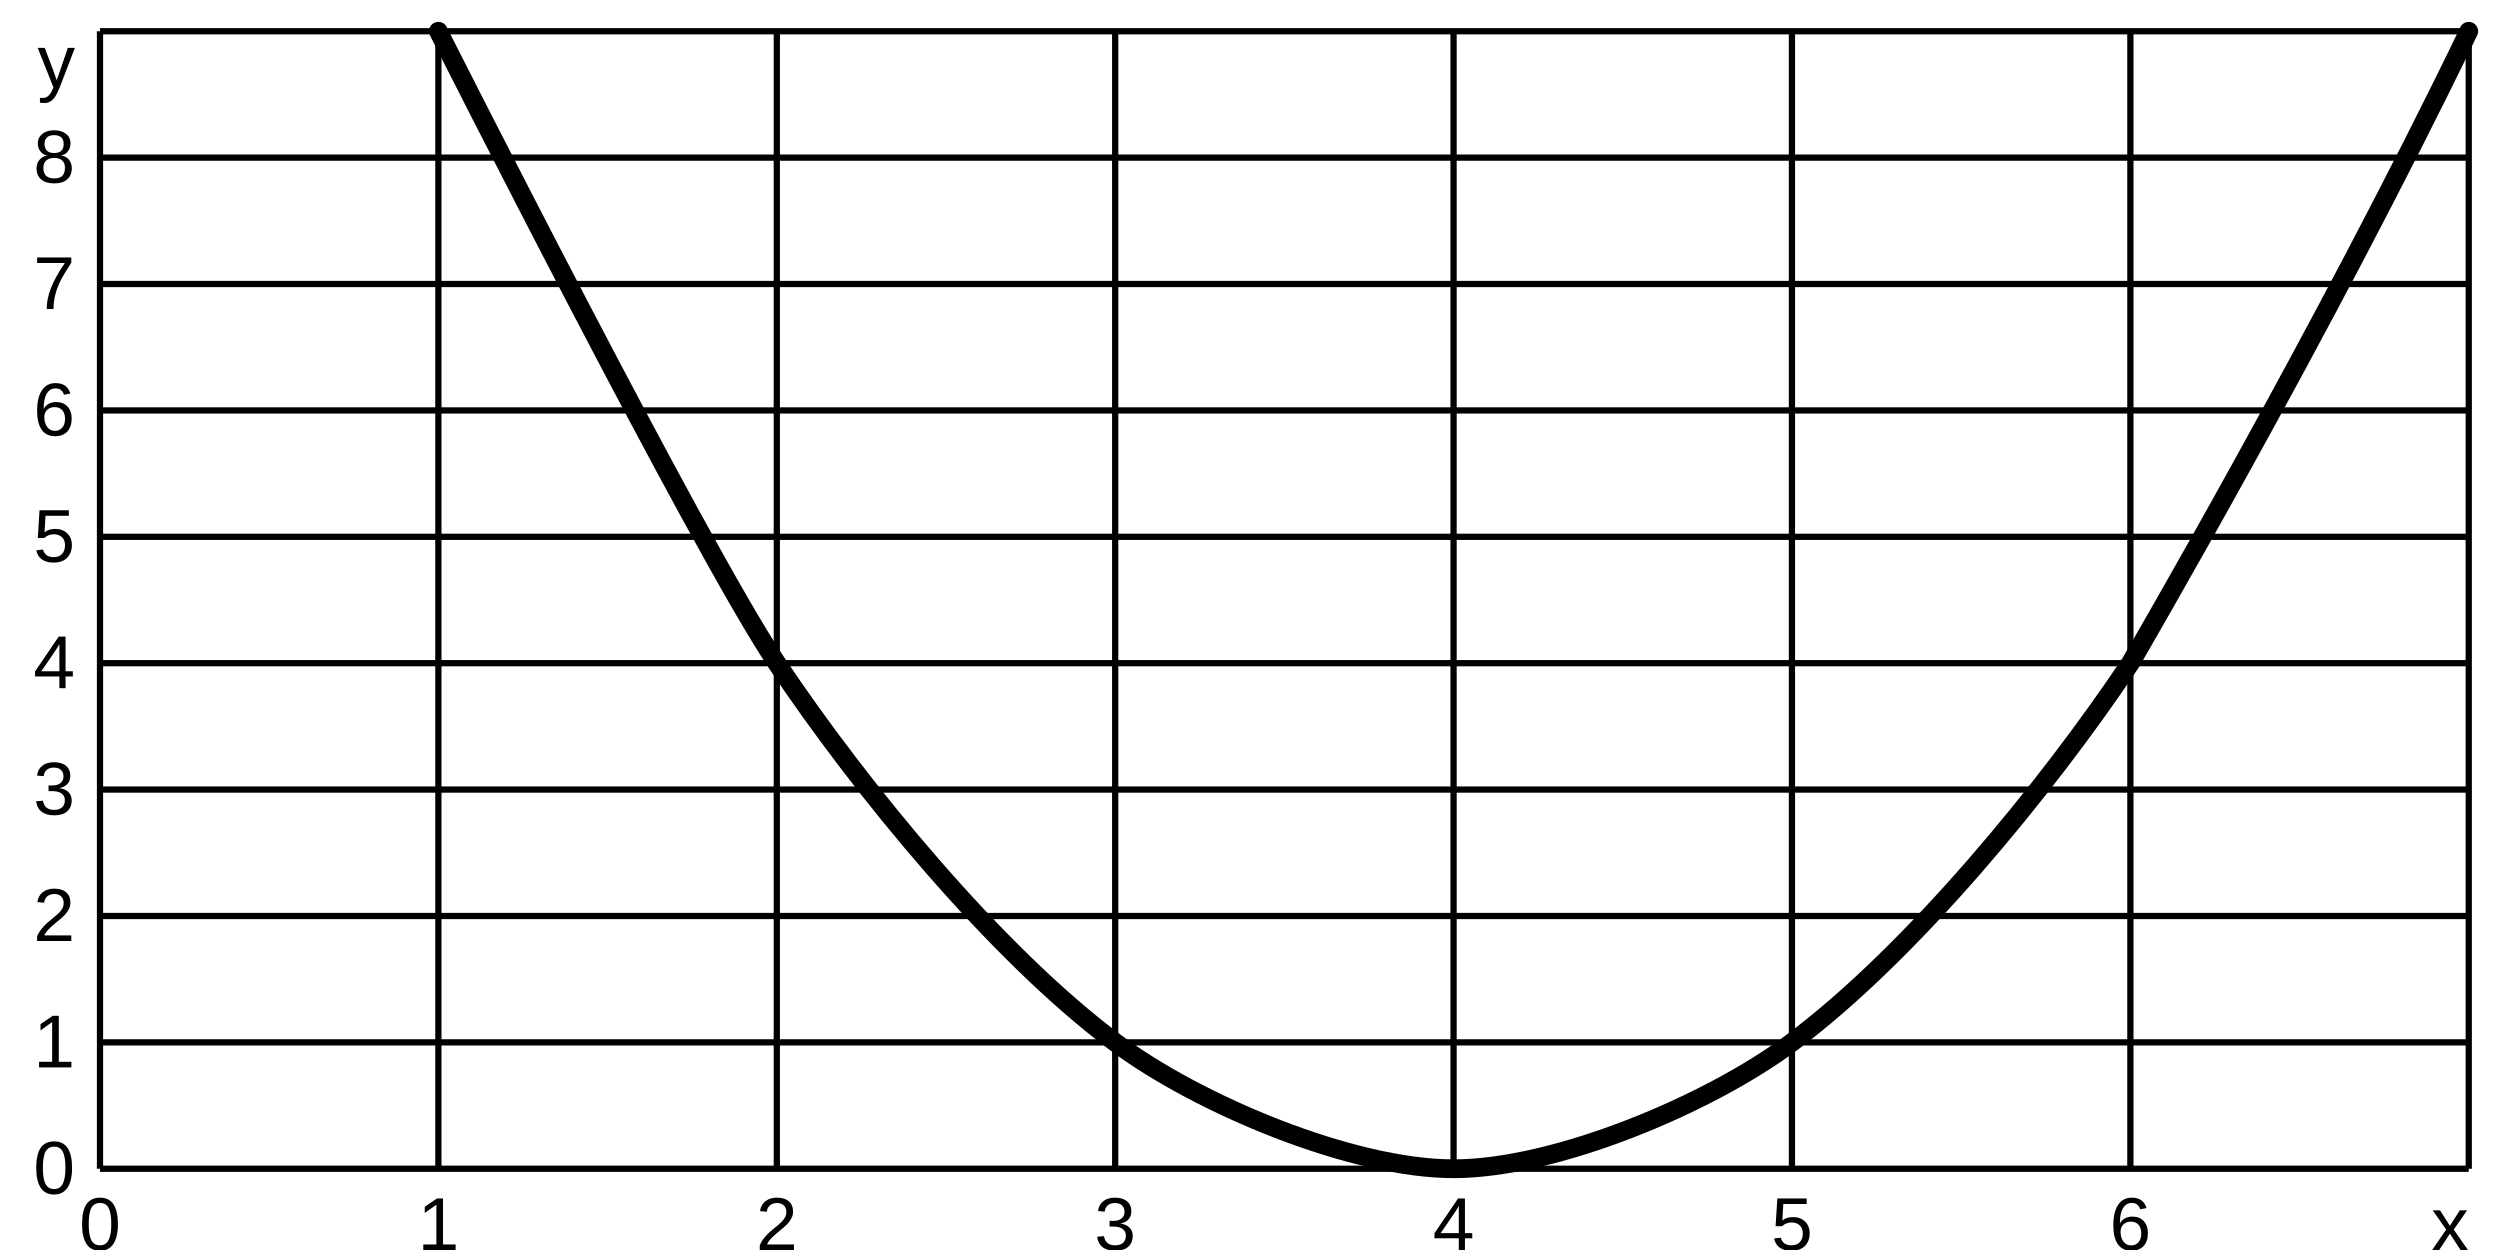
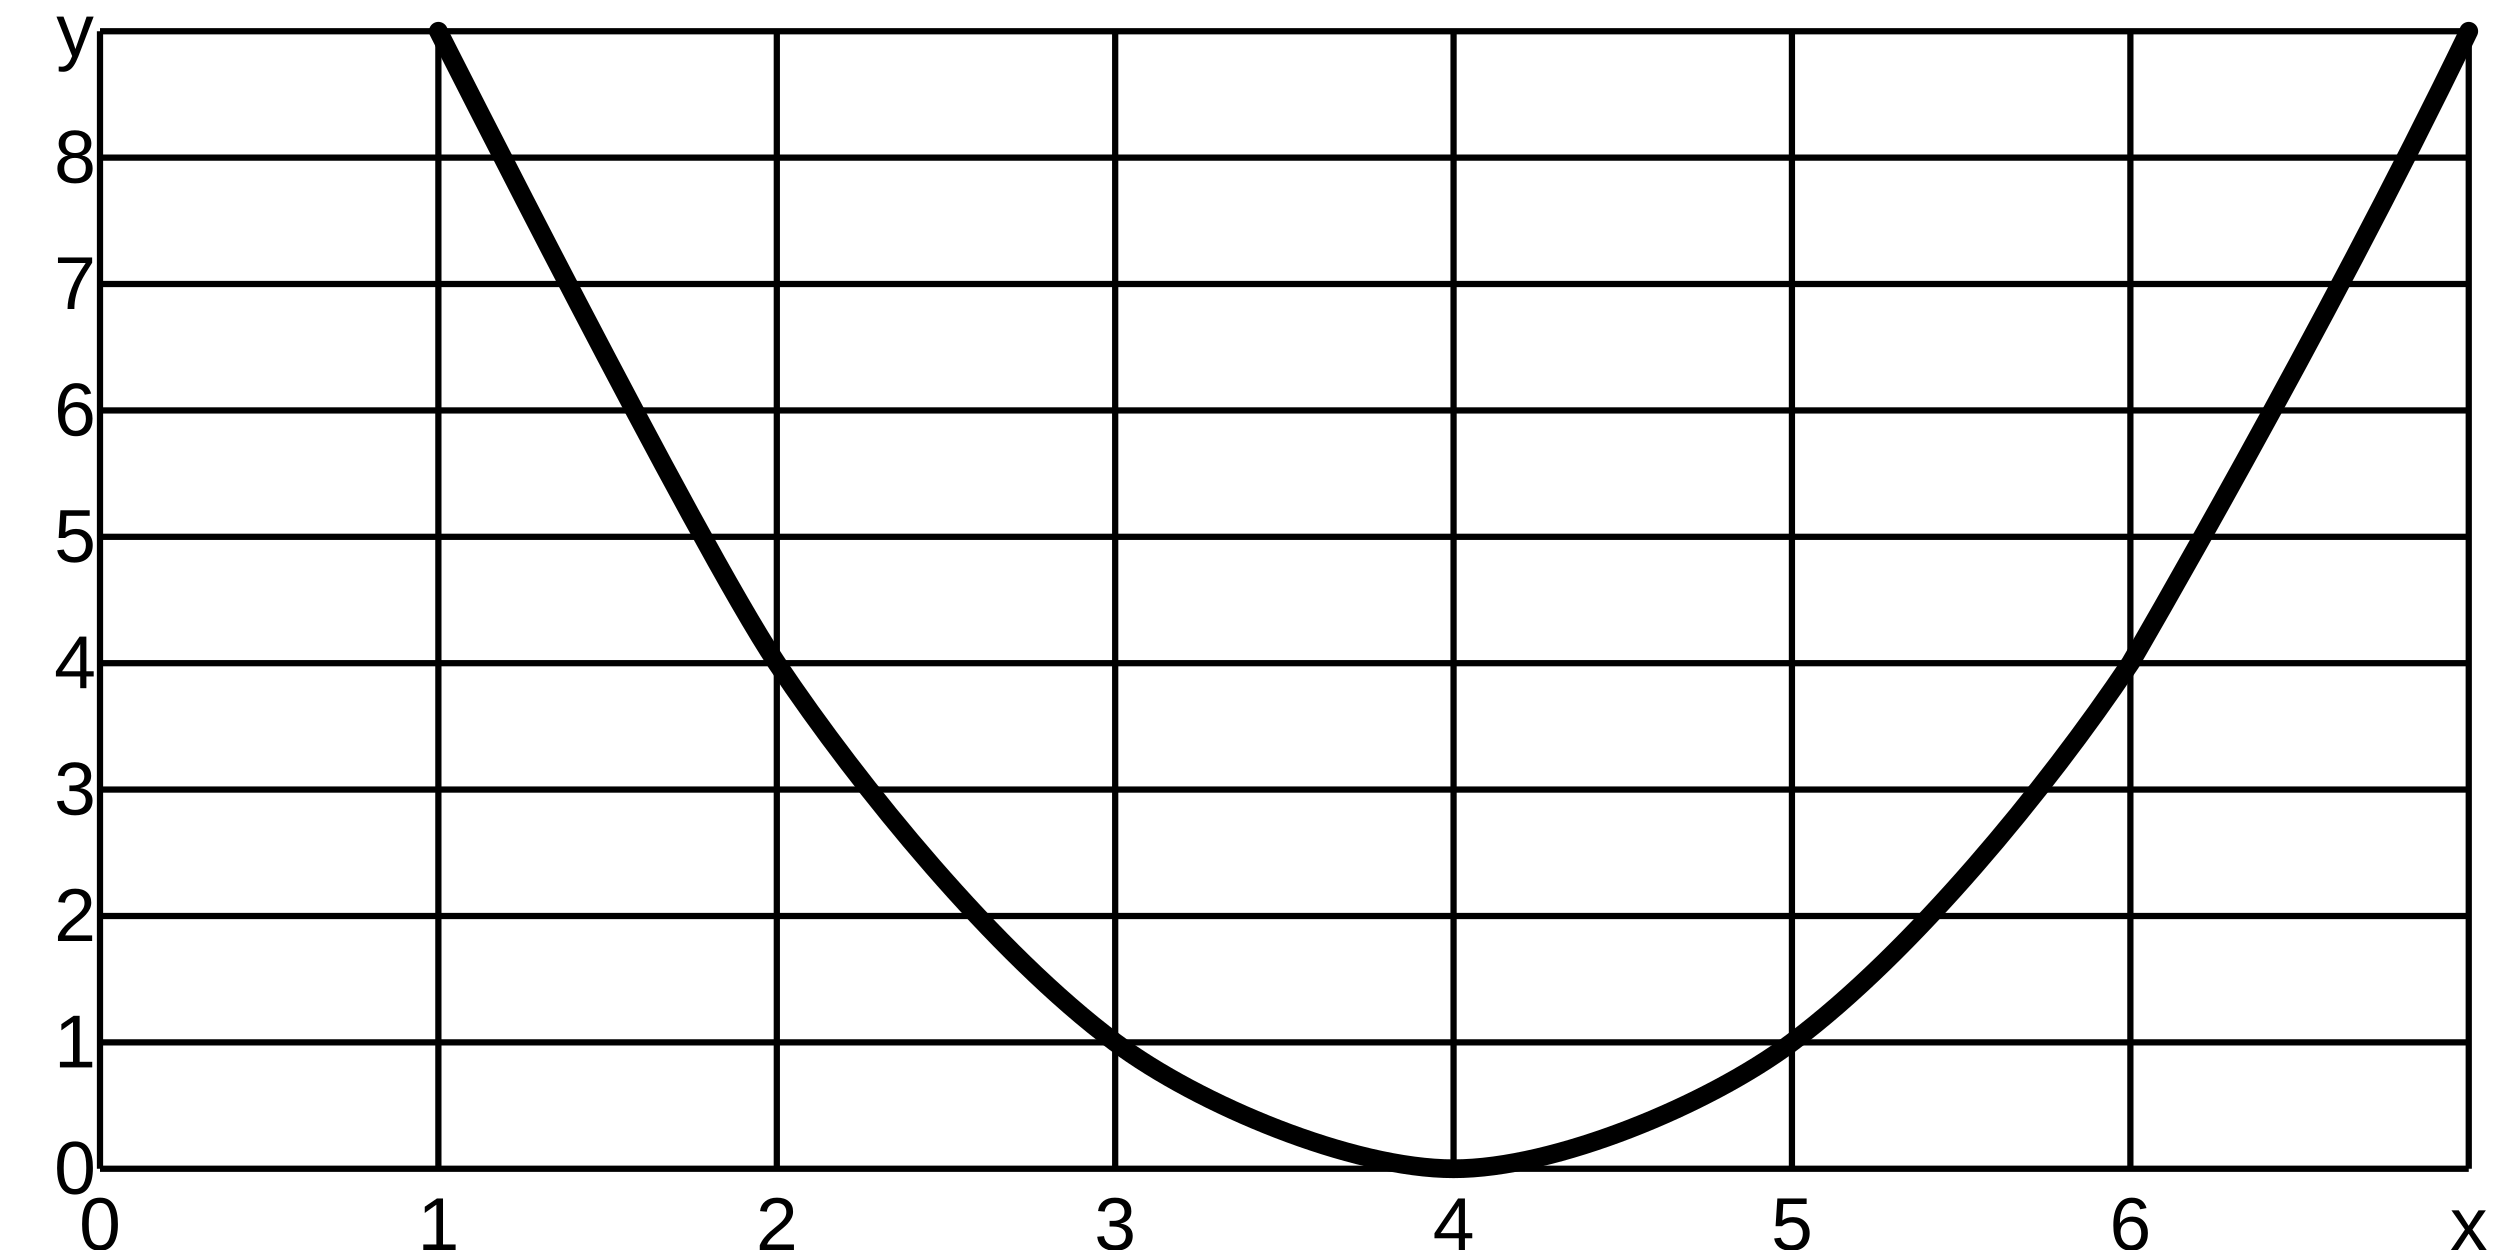
<svg xmlns="http://www.w3.org/2000/svg" width="400" height="200" viewBox="0 0 400 200" version="1.1">
"<style>
.axis {
-     font-family: "Arial, Heleveca, sans-serif";
-     font-size: 12;
+ font-family: "Arial, Helvetica, sans-serif";
+ font-size: 12;
}
</style>
  <line x1="16" y1="5" x2="395" y2="5" stroke="black" />
-   <text text-anchor="end" class="axis" x="12" y="14">y</text>
+   <text fill="#000000" fill-rule="nonzero" font-family="ArialMT, Arial" text-anchor="middle" font-size="12" font-weight="normal">
+     <tspan text-anchor="middle" x="12" y="9">y</tspan>
+   </text>
  <line x1="16" y1="25.22" x2="395" y2="25.22" stroke="black" />
-   <text text-anchor="end" class="axis" x="12" y="29.22">8</text>
+   <text fill="#000000" fill-rule="nonzero" font-family="ArialMT, Arial" text-anchor="middle" font-size="12" font-weight="normal">
+     <tspan text-anchor="middle" x="12" y="29.22">8</tspan>
+   </text>
  <line x1="16" y1="45.44" x2="395" y2="45.44" stroke="black" />
-   <text text-anchor="end" class="axis" x="12" y="49.44">7</text>
+   <text fill="#000000" fill-rule="nonzero" font-family="ArialMT, Arial" text-anchor="middle" font-size="12" font-weight="normal">
+     <tspan text-anchor="middle" x="12" y="49.44">7</tspan>
+   </text>
  <line x1="16" y1="65.67" x2="395" y2="65.67" stroke="black" />
-   <text text-anchor="end" class="axis" x="12" y="69.67">6</text>
+   <text fill="#000000" fill-rule="nonzero" font-family="ArialMT, Arial" text-anchor="middle" font-size="12" font-weight="normal">
+     <tspan text-anchor="middle" x="12" y="69.67">6</tspan>
+   </text>
  <line x1="16" y1="85.89" x2="395" y2="85.89" stroke="black" />
-   <text text-anchor="end" class="axis" x="12" y="89.89">5</text>
+   <text fill="#000000" fill-rule="nonzero" font-family="ArialMT, Arial" text-anchor="middle" font-size="12" font-weight="normal">
+     <tspan text-anchor="middle" x="12" y="89.89">5</tspan>
+   </text>
  <line x1="16" y1="106.11" x2="395" y2="106.11" stroke="black" />
-   <text text-anchor="end" class="axis" x="12" y="110.11">4</text>
+   <text fill="#000000" fill-rule="nonzero" font-family="ArialMT, Arial" text-anchor="middle" font-size="12" font-weight="normal">
+     <tspan text-anchor="middle" x="12" y="110.11">4</tspan>
+   </text>
  <line x1="16" y1="126.33" x2="395" y2="126.33" stroke="black" />
-   <text text-anchor="end" class="axis" x="12" y="130.33">3</text>
+   <text fill="#000000" fill-rule="nonzero" font-family="ArialMT, Arial" text-anchor="middle" font-size="12" font-weight="normal">
+     <tspan text-anchor="middle" x="12" y="130.33">3</tspan>
+   </text>
  <line x1="16" y1="146.56" x2="395" y2="146.56" stroke="black" />
-   <text text-anchor="end" class="axis" x="12" y="150.56">2</text>
+   <text fill="#000000" fill-rule="nonzero" font-family="ArialMT, Arial" text-anchor="middle" font-size="12" font-weight="normal">
+     <tspan text-anchor="middle" x="12" y="150.56">2</tspan>
+   </text>
  <line x1="16" y1="166.78" x2="395" y2="166.78" stroke="black" />
-   <text text-anchor="end" class="axis" x="12" y="170.78">1</text>
+   <text fill="#000000" fill-rule="nonzero" font-family="ArialMT, Arial" text-anchor="middle" font-size="12" font-weight="normal">
+     <tspan text-anchor="middle" x="12" y="170.78">1</tspan>
+   </text>
  <line x1="16" y1="187" x2="395" y2="187" stroke="black" />
-   <text text-anchor="end" class="axis" x="12" y="191">0</text>
+   <text fill="#000000" fill-rule="nonzero" font-family="ArialMT, Arial" text-anchor="middle" font-size="12" font-weight="normal">
+     <tspan text-anchor="middle" x="12" y="191">0</tspan>
+   </text>
  <line x1="16" y1="5" x2="16" y2="187" stroke="black" />
-   <text text-anchor="middle" class="axis" x="16" y="200">0</text>
+   <text fill="#000000" fill-rule="nonzero" font-family="ArialMT, Arial" text-anchor="middle" font-size="12" font-weight="normal">
+     <tspan text-anchor="middle" x="16" y="200">0</tspan>
+   </text>
  <line x1="70.14" y1="5" x2="70.14" y2="187" stroke="black" />
-   <text text-anchor="middle" class="axis" x="70.14" y="200">1</text>
+   <text fill="#000000" fill-rule="nonzero" font-family="ArialMT, Arial" text-anchor="middle" font-size="12" font-weight="normal">
+     <tspan text-anchor="middle" x="70.14" y="200">1</tspan>
+   </text>
  <line x1="124.29" y1="5" x2="124.29" y2="187" stroke="black" />
-   <text text-anchor="middle" class="axis" x="124.29" y="200">2</text>
+   <text fill="#000000" fill-rule="nonzero" font-family="ArialMT, Arial" text-anchor="middle" font-size="12" font-weight="normal">
+     <tspan text-anchor="middle" x="124.29" y="200">2</tspan>
+   </text>
  <line x1="178.43" y1="5" x2="178.43" y2="187" stroke="black" />
-   <text text-anchor="middle" class="axis" x="178.43" y="200">3</text>
+   <text fill="#000000" fill-rule="nonzero" font-family="ArialMT, Arial" text-anchor="middle" font-size="12" font-weight="normal">
+     <tspan text-anchor="middle" x="178.43" y="200">3</tspan>
+   </text>
  <line x1="232.57" y1="5" x2="232.57" y2="187" stroke="black" />
-   <text text-anchor="middle" class="axis" x="232.57" y="200">4</text>
+   <text fill="#000000" fill-rule="nonzero" font-family="ArialMT, Arial" text-anchor="middle" font-size="12" font-weight="normal">
+     <tspan text-anchor="middle" x="232.57" y="200">4</tspan>
+   </text>
  <line x1="286.71" y1="5" x2="286.71" y2="187" stroke="black" />
-   <text text-anchor="middle" class="axis" x="286.71" y="200">5</text>
+   <text fill="#000000" fill-rule="nonzero" font-family="ArialMT, Arial" text-anchor="middle" font-size="12" font-weight="normal">
+     <tspan text-anchor="middle" x="286.71" y="200">5</tspan>
+   </text>
  <line x1="340.86" y1="5" x2="340.86" y2="187" stroke="black" />
-   <text text-anchor="middle" class="axis" x="340.86" y="200">6</text>
+   <text fill="#000000" fill-rule="nonzero" font-family="ArialMT, Arial" text-anchor="middle" font-size="12" font-weight="normal">
+     <tspan text-anchor="middle" x="340.86" y="200">6</tspan>
+   </text>
  <line x1="395" y1="5" x2="395" y2="187" stroke="black" />
-   <text text-anchor="end" class="axis" x="395" y="200">x</text>
+   <text fill="#000000" fill-rule="nonzero" font-family="ArialMT, Arial" text-anchor="middle" font-size="12" font-weight="normal">
+     <tspan text-anchor="middle" x="395" y="200">x</tspan>
+   </text>
  <path d="M 70.14 5.00 C 70.14,5.00 111.588,87.14 124.29,106.11 C 137.72,126.19 159.277,152.47 178.43,166.78 C 191.76,176.74 216.329,187.00 232.57,187.00 C 248.81,187.00 273.380,176.74 286.71,166.78 C 305.87,152.47 327.419,126.19 340.86,106.11 C 340.86,106.11 371.603,53.44 395.00,5.00 " fill="none" stroke="black" stroke-width="3" stroke-linecap="round" />
</svg>
